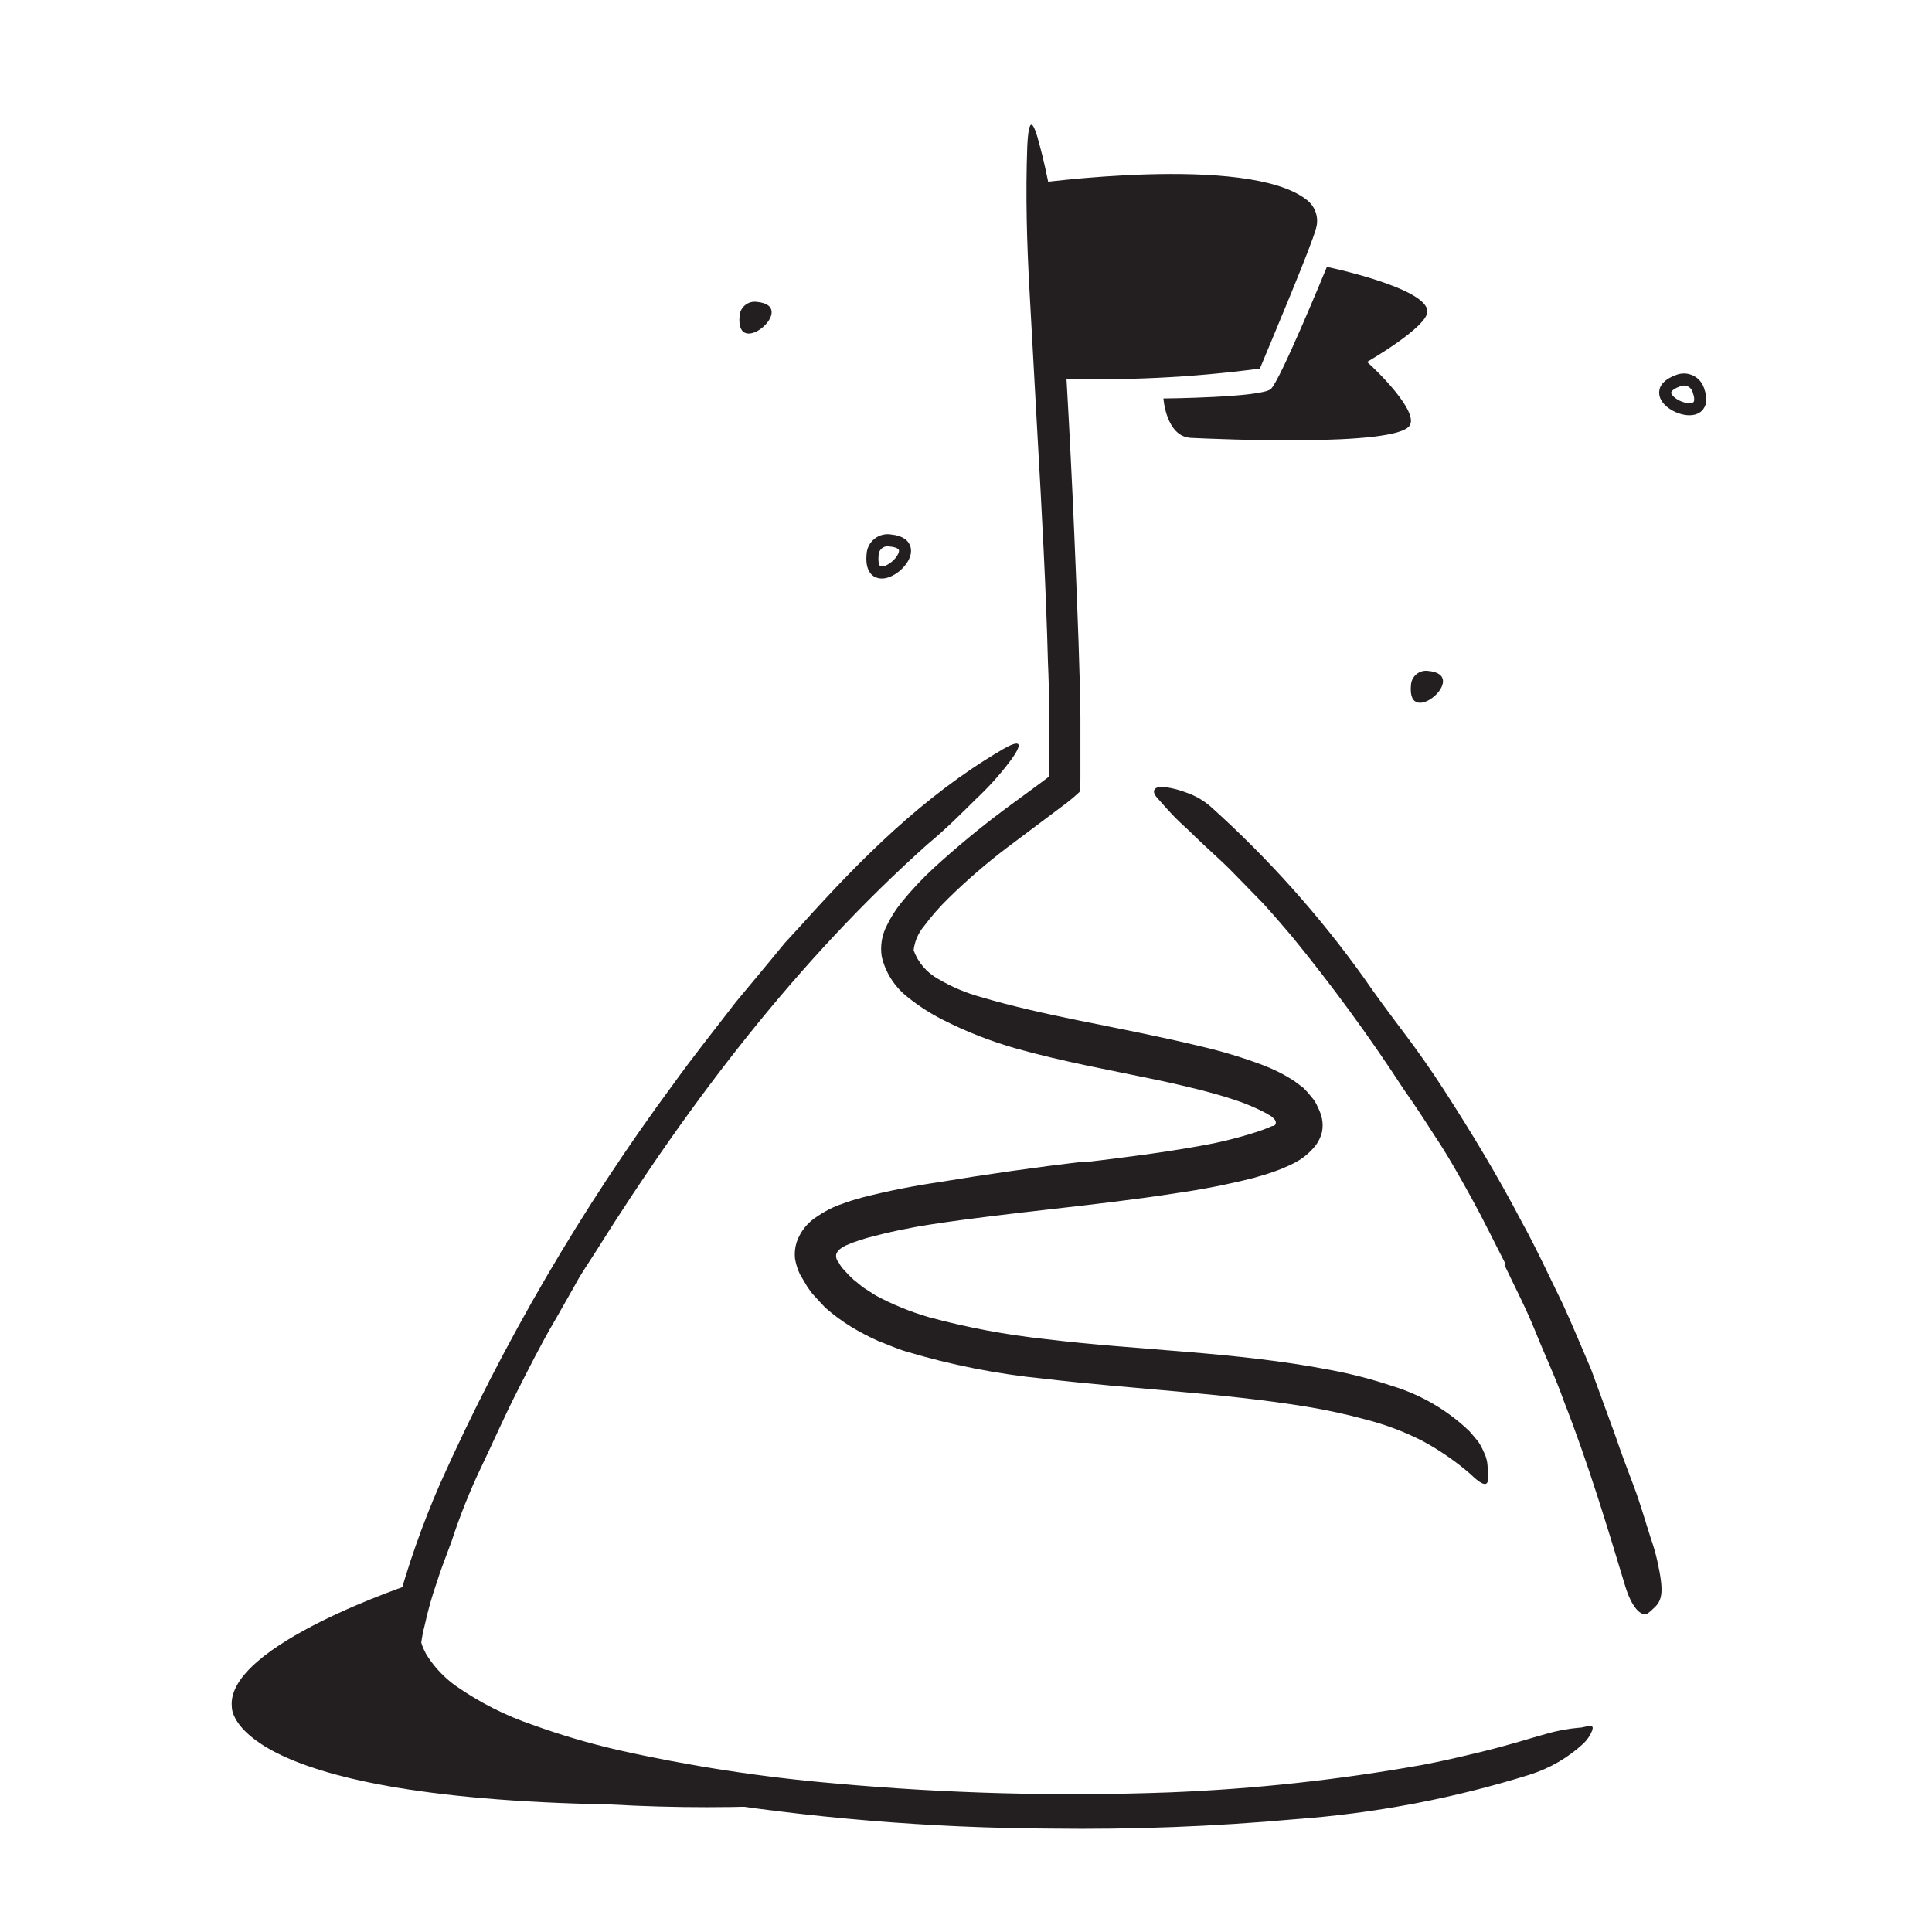
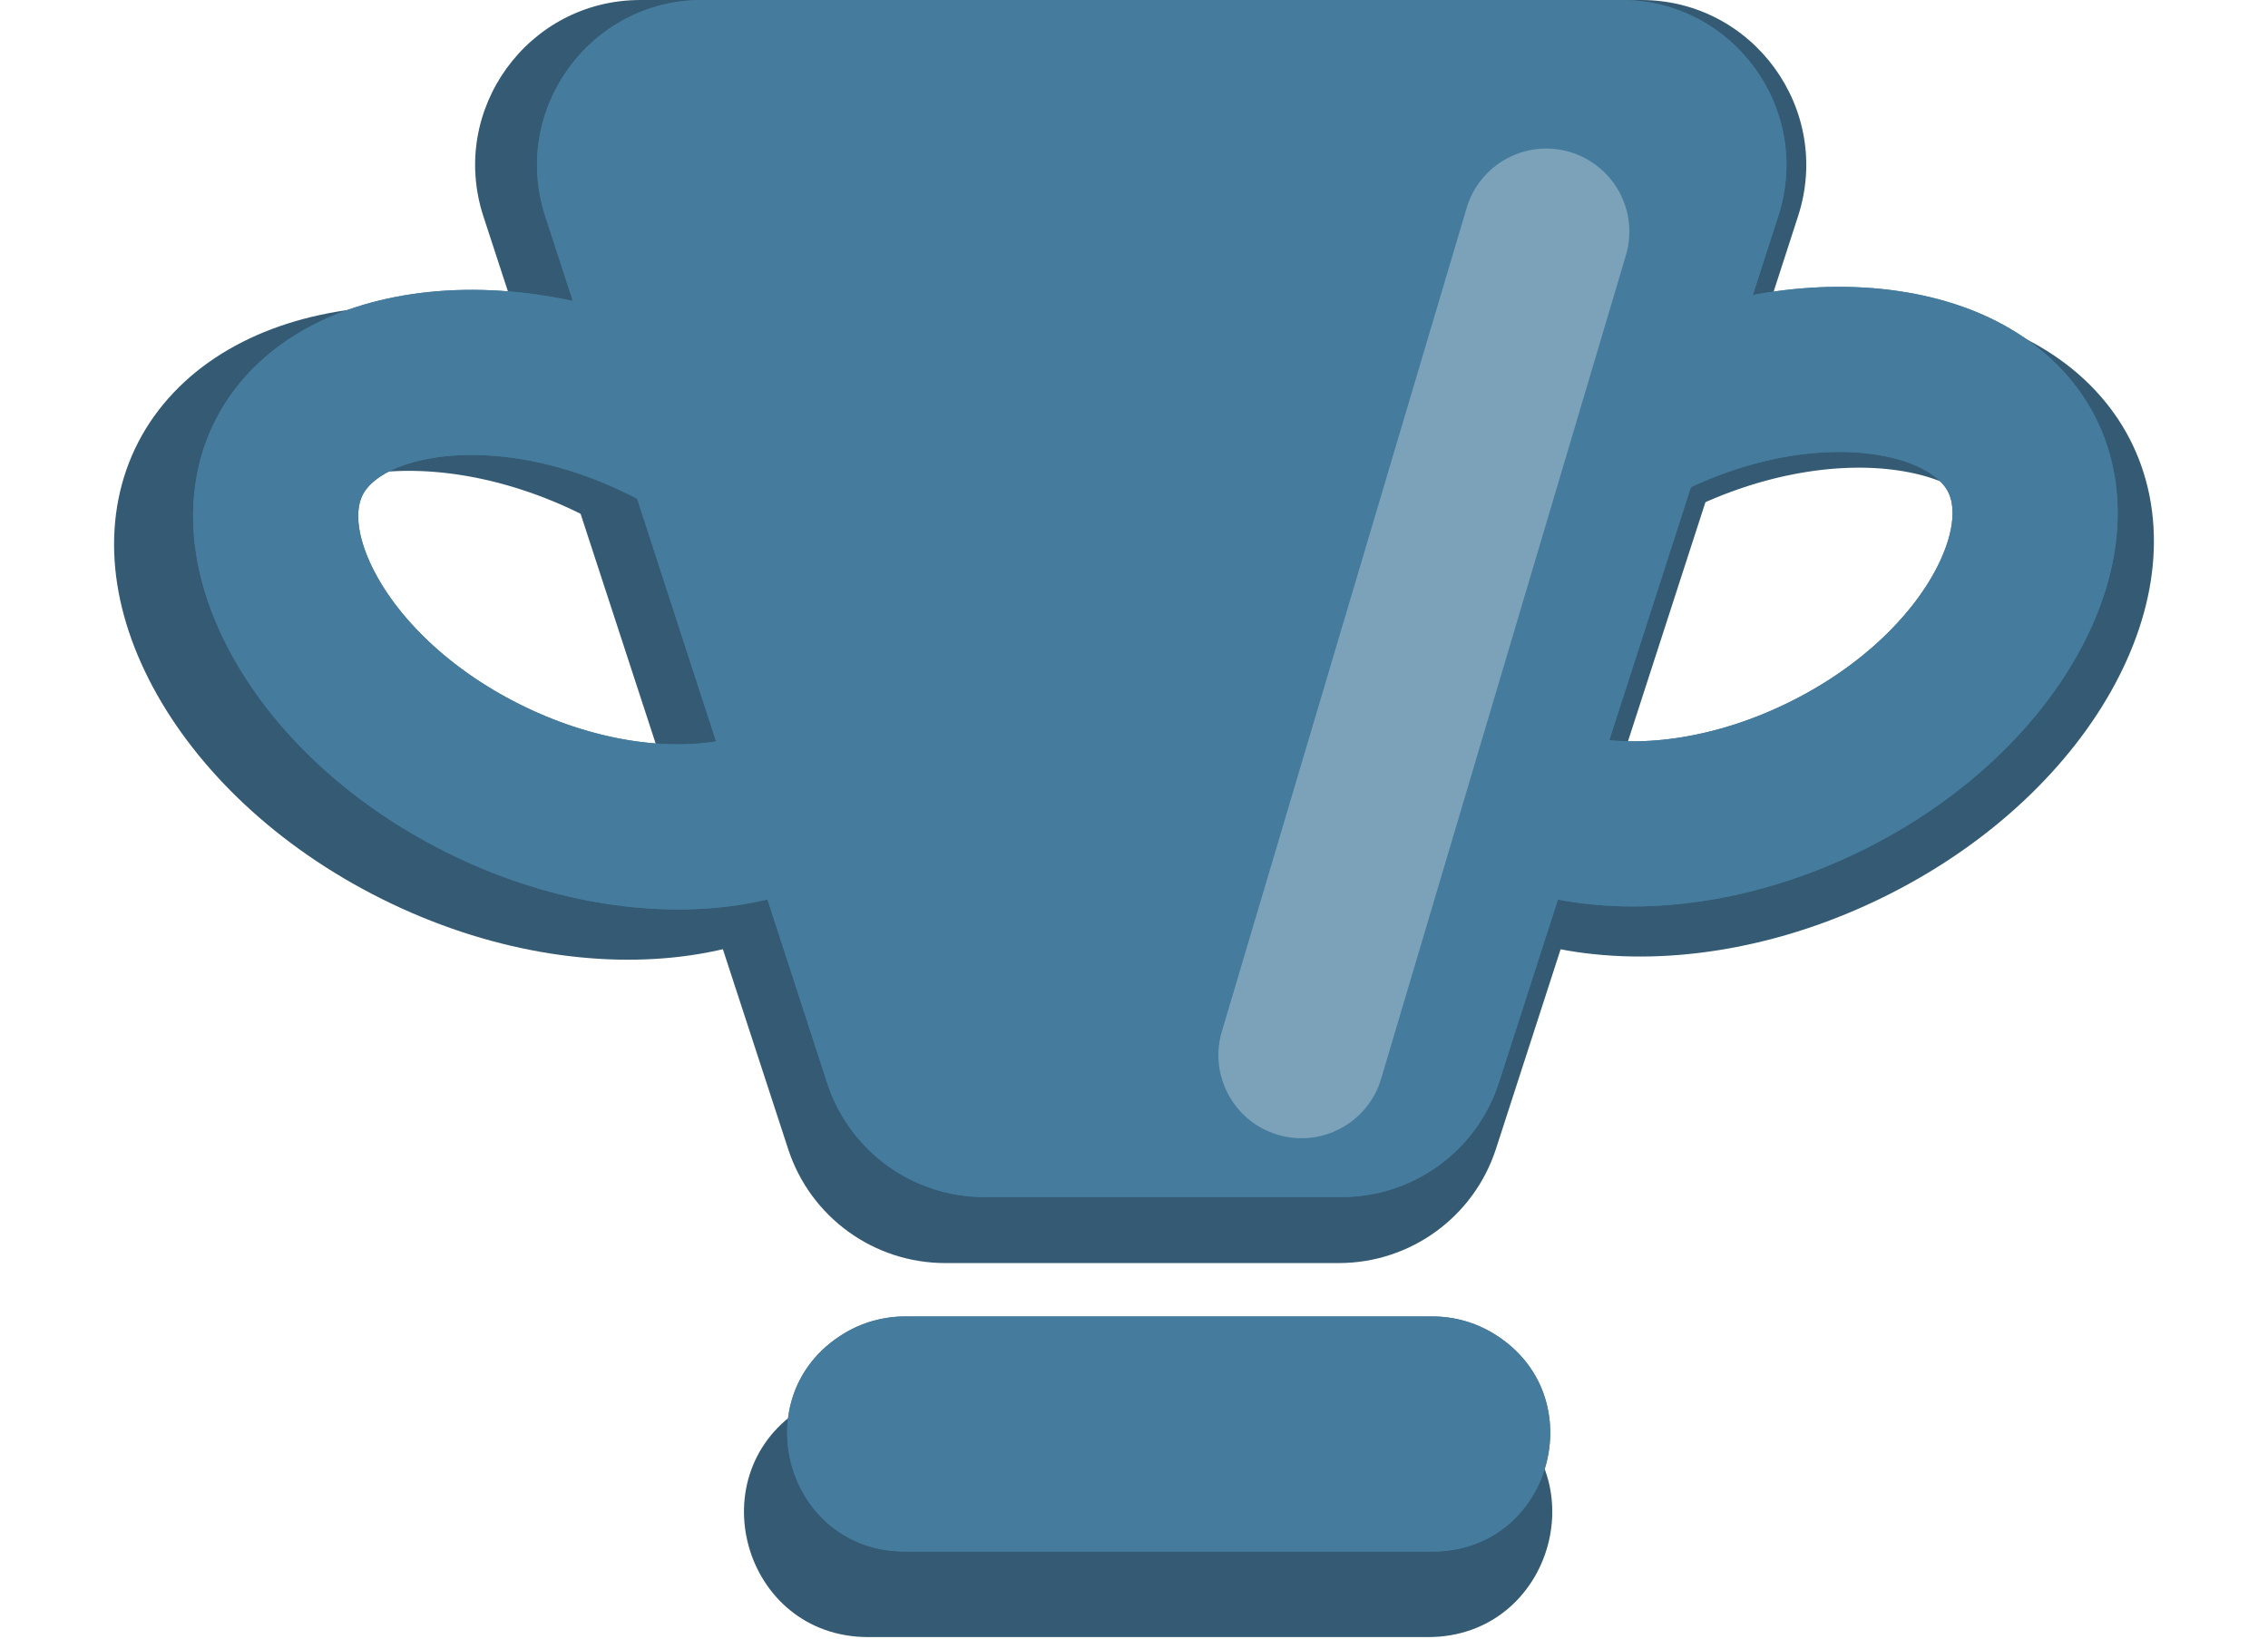
- <svg xmlns="http://www.w3.org/2000/svg" width="128" height="128" viewBox="0 0 128 128">
-   <defs>
-     <style>.cls-1{fill:#231f20;}.cls-2{fill:none;stroke:#231f20;stroke-miterlimit:10;stroke-width:0.8px;}</style>
-   </defs>
-   <g id="Layer_34" data-name="Layer 34">
-     <path class="cls-1" d="M99.76,83.77c-.75-1.45-1.46-2.93-2.25-4.36S95.92,76.54,95,75.17c-.64-1-1.29-2-2-3A114.9,114.9,0,0,0,85.56,62c-.61-.71-1.22-1.43-1.85-2.12l-1.95-2c-.83-.86-1.75-1.64-2.6-2.47-.42-.43-.88-.81-1.3-1.24s-.81-.88-1.21-1.33-.18-.79.57-.69a6.53,6.53,0,0,1,1.43.38,4.79,4.79,0,0,1,1.66,1,70.06,70.06,0,0,1,10,11.18c.85,1.24,1.76,2.46,2.69,3.69s1.81,2.49,2.64,3.77c1.83,2.83,3.57,5.71,5.13,8.69,1,1.81,1.87,3.7,2.78,5.56.65,1.42,1.25,2.88,1.87,4.32L107,95.06c.39,1.15.81,2.27,1.24,3.4s.75,2.28,1.12,3.43a13.22,13.22,0,0,1,.44,1.52c.44,2,.36,2.61-.23,3.13a3.13,3.13,0,0,1-.4.35c-.46.26-1.08-.44-1.49-1.79-1.21-4-2.46-8.16-4.07-12.27-.54-1.54-1.24-3-1.86-4.55s-1.38-3-2.08-4.48Z" />
-     <path class="cls-1" d="M45.6,119.11A61.72,61.72,0,0,1,33.89,116a20.14,20.14,0,0,1-5.49-3.09,8.32,8.32,0,0,1-2.15-2.68c-.06-.14-.13-.27-.18-.41l-.17-.53c-.24-.41,0-.9,0-1.16l.34-1.52a59.31,59.31,0,0,1,2.92-8.32A142.59,142.59,0,0,1,44.62,71.81c1.32-1.84,2.75-3.62,4.13-5.42l2.18-2.62L52,62.47l1.15-1.25c3.86-4.3,8.05-8.49,13.09-11.46,1.55-.95,1.55-.46.58.8a19.25,19.25,0,0,1-2.13,2.35c-.92.91-2,2-3.21,3-8.61,7.69-15.73,17-22,27-.47.75-1,1.49-1.4,2.26l-1.32,2.32c-.91,1.54-1.71,3.15-2.53,4.76s-1.54,3.26-2.32,4.89-1.45,3.31-2,5c-.34.93-.71,1.84-1,2.78a24.23,24.23,0,0,0-.78,2.79,8.76,8.76,0,0,0-.22,1.12,3.29,3.29,0,0,0,.17.45,3.2,3.2,0,0,0,.3.54,7.32,7.32,0,0,0,1.84,1.89,20.38,20.38,0,0,0,5.08,2.57,49.2,49.2,0,0,0,5.63,1.66,107.52,107.52,0,0,0,14.42,2.22,174.49,174.49,0,0,0,22.15.59,122.49,122.49,0,0,0,16.79-1.83c1.21-.23,2.38-.5,3.58-.79,2.22-.53,3.61-1,4.58-1.26a11.24,11.24,0,0,1,2.12-.4c.27,0,.56-.12.76-.12s.22.09.16.29a2.42,2.42,0,0,1-.58.87,9.42,9.42,0,0,1-3.6,2.08,69.2,69.2,0,0,1-15.53,2.94,156.76,156.76,0,0,1-16.11.62,154.79,154.79,0,0,1-24.08-2Z" />
-     <path class="cls-1" d="M71.86,77c2.61-.31,5.22-.64,7.75-1.1A27.54,27.54,0,0,0,83.24,75c.28-.09.55-.19.79-.29l.25-.11.07,0c.1,0,.21-.15.17-.28a.35.35,0,0,0-.12-.2s0,0,0,0L84.28,74c-.11-.09-.28-.17-.42-.26a13.36,13.36,0,0,0-2.15-.9c-1.56-.51-3.25-.9-4.94-1.27-3.11-.65-6.3-1.22-9.47-2.11a26.76,26.76,0,0,1-4.86-1.91,13,13,0,0,1-2.33-1.51,4.8,4.8,0,0,1-1.69-2.65,3.33,3.33,0,0,1,.36-2.12,7.65,7.65,0,0,1,.92-1.45,21.54,21.54,0,0,1,2.15-2.3,60.93,60.93,0,0,1,4.7-3.89L69,51.83l.41-.31c.12-.05.12-.16.11-.27l0-.6c0-.24,0-.5,0-.74,0-2,0-4-.09-6-.13-5-.41-10.06-.69-15-.18-3.19-.35-6.4-.53-9.6s-.27-6.42-.15-9.64c.1-2,.39-1.73.82-.05.23.83.49,2,.77,3.46a47.09,47.09,0,0,1,.57,5q.66,9.78,1.05,19.61c.13,3.27.27,6.55.31,9.86,0,.82,0,1.66,0,2.49,0,.43,0,.8,0,1.32s0,.75-.06,1.11a10.47,10.47,0,0,1-.83.71l-4,3a40.86,40.86,0,0,0-3.85,3.33,15.44,15.44,0,0,0-1.62,1.85,3,3,0,0,0-.69,1.6,3.56,3.56,0,0,0,1.65,1.91A11.58,11.58,0,0,0,65,66.06c2.09.62,4.28,1.1,6.48,1.55,2.67.54,5.37,1.06,8.1,1.72a32.47,32.47,0,0,1,4.1,1.24,10.91,10.91,0,0,1,2.07,1.05l.61.46a6.2,6.2,0,0,1,.54.61,2.2,2.2,0,0,1,.41.67,3,3,0,0,1,.27.73,2.24,2.24,0,0,1,0,.93,2.46,2.46,0,0,1-.4.85,4.35,4.35,0,0,1-1.51,1.22,10.92,10.92,0,0,1-1.37.57c-.43.15-.86.27-1.28.39a49.16,49.16,0,0,1-5.09,1c-5.45.85-10.9,1.25-16.25,2.07a38.55,38.55,0,0,0-4.25.9c-.34.1-.67.21-1,.33l-.23.1-.15.06a1.74,1.74,0,0,0-.26.15.8.8,0,0,0-.39.44.67.67,0,0,0,.17.55,2.11,2.11,0,0,0,.37.51,7.36,7.36,0,0,0,.62.63c.24.18.46.39.71.56l.77.49a18.06,18.06,0,0,0,3.51,1.43,50,50,0,0,0,7.64,1.44c6.3.77,12.58.83,18.93,2.05a30.71,30.71,0,0,1,4.16,1.08,12.67,12.67,0,0,1,5.09,3c.22.25.41.48.58.69a4.26,4.26,0,0,1,.35.66,2.36,2.36,0,0,1,.26,1.11,3.39,3.39,0,0,1,0,.87c-.11.33-.54.08-1.14-.51a17.51,17.51,0,0,0-3.19-2.2,18.15,18.15,0,0,0-3.7-1.4,39.58,39.58,0,0,0-4-.87c-2.77-.45-5.63-.74-8.54-1s-5.86-.5-8.86-.85a48.49,48.49,0,0,1-9.1-1.8c-.61-.18-1.22-.46-1.83-.69a16.3,16.3,0,0,1-1.8-.94,12.69,12.69,0,0,1-1.72-1.27c-.26-.27-.51-.55-.77-.83-.06-.08-.14-.15-.21-.25l-.25-.37L53,84.43a4,4,0,0,1-.33-1.05,2.66,2.66,0,0,1,.11-1.08,3.27,3.27,0,0,1,1.38-1.72,7.09,7.09,0,0,1,1-.57,5.45,5.45,0,0,1,.69-.27c.44-.17.87-.29,1.3-.41a49.32,49.32,0,0,1,5-1c3.27-.54,6.5-1,9.72-1.38Z" />
-     <path class="cls-1" d="M68.4,12.17s14.25-2,18.16,1.06a1.75,1.75,0,0,1,.63,1.9c-.27,1.09-3,7.56-3.72,9.29a80.91,80.91,0,0,1-13.63.65C69.49,25,68.22,13.25,68.4,12.17Z" />
-     <path class="cls-1" d="M87.91,17.68c-.16.39-3.09,7.52-3.71,8.09s-7.12.63-7.12.63.17,2.53,1.82,2.61,13.54.61,14.49-.81c.63-.94-2.27-3.75-2.82-4.22,0,0,4-2.3,4-3.35C94.54,19.06,87.91,17.68,87.91,17.68Z" />
-     <path class="cls-1" d="M27.47,104.87s-12.53,4.1-12.11,8.21c0,0-.42,6,25.06,6.47a113.29,113.29,0,0,0,12.84,0S30,116.33,28,110.85,27.47,104.87,27.47,104.87Z" />
-     <path class="cls-2" d="M111.18,25.22a1,1,0,0,1,1.34.63C113.5,28.55,108.35,26.24,111.18,25.22Z" />
-     <path class="cls-1" d="M93.48,45.39a1,1,0,0,1,1.14-.94C97.47,44.71,93.19,48.39,93.48,45.39Z" />
-     <path class="cls-1" d="M49,20.93A1,1,0,0,1,50.13,20C53,20.25,48.71,23.93,49,20.93Z" />
-     <path class="cls-2" d="M57.81,36.76A1,1,0,0,1,59,35.81C61.81,36.08,57.53,39.76,57.81,36.76Z" />
-   </g>
+ <svg xmlns="http://www.w3.org/2000/svg" width="530" height="383" viewBox="0 0 530 383" fill="none">
+   <path d="M112.966 50.576C104.816 25.63 123.405 0 149.649 0H383.483C409.685 0 428.27 25.553 420.198 50.48L349.591 268.514C344.436 284.432 329.61 295.216 312.877 295.216H220.88C204.185 295.216 189.382 284.479 184.197 268.609L112.966 50.576Z" fill="#345B73" />
+   <path d="M187.885 328.85C162.783 344.042 173.552 382.637 202.894 382.637H333.709C362.991 382.637 373.807 344.168 348.815 328.908C344.266 326.131 339.039 324.661 333.709 324.661H202.894C197.602 324.661 192.412 326.11 187.885 328.85Z" fill="#345B73" />
+   <path d="M192.883 183.61C187.665 193.674 176.23 201.602 158.651 204.18C141.138 206.749 119.302 203.538 97.86 192.856C76.418 182.174 60.901 166.778 52.695 151.397C44.458 135.958 44.251 122.231 49.47 112.166C54.688 102.102 66.123 94.174 83.702 91.596C101.215 89.027 123.051 92.239 144.493 102.92C165.935 113.602 181.452 128.999 189.658 144.379C197.895 159.818 198.102 173.545 192.883 183.61Z" stroke="#345B73" stroke-width="38.591" />
+   <path d="M337.116 182.867C342.334 192.932 353.769 200.86 371.348 203.438C388.861 206.006 410.697 202.795 432.139 192.113C453.581 181.432 469.098 166.035 477.304 150.654C485.541 135.216 485.748 121.488 480.529 111.424C475.311 101.359 463.876 93.431 446.297 90.853C428.784 88.285 406.948 91.496 385.506 102.178C364.064 112.859 348.547 128.256 340.341 143.637C332.104 159.075 331.897 172.803 337.116 182.867Z" stroke="#345B73" stroke-width="38.591" />
+   <path d="M127.416 50.528C119.306 25.592 137.893 0.002 164.115 0.002H378.849C405.029 0.002 423.611 25.516 415.579 50.433L350.269 253.036C345.13 268.98 330.291 279.787 313.539 279.787H230.002C213.287 279.787 198.473 269.026 193.303 253.131L127.416 50.528Z" fill="#457B9D" />
+   <path d="M197.201 311.692C173.465 326.123 183.694 362.638 211.473 362.638H334.753C362.475 362.638 372.748 326.242 349.116 311.748C344.794 309.097 339.823 307.694 334.753 307.694H211.473C206.439 307.694 201.502 309.077 197.201 311.692Z" fill="#457B9D" />
+   <path d="M201.001 173.531C196.262 182.713 185.811 190.081 169.475 192.488C153.201 194.886 132.833 191.894 112.789 181.863C92.745 171.832 78.285 157.394 70.659 143.036C63.005 128.623 62.89 115.967 67.629 106.784C72.368 97.602 82.819 90.234 99.155 87.827C115.429 85.429 135.797 88.421 155.841 98.452C175.885 108.483 190.345 122.921 197.971 137.279C205.625 151.692 205.741 164.349 201.001 173.531Z" stroke="#457B9D" stroke-width="38.591" />
+   <path d="M338.995 172.826C343.735 182.008 354.186 189.377 370.522 191.783C386.795 194.181 407.163 191.189 427.207 181.158C447.252 171.127 461.712 156.689 469.337 142.331C476.992 127.918 477.107 115.262 472.368 106.079C467.628 96.897 457.177 89.529 440.841 87.122C424.568 84.724 404.2 87.716 384.156 97.747C364.111 107.778 349.651 122.216 342.026 136.574C334.371 150.987 334.256 163.644 338.995 172.826Z" stroke="#457B9D" stroke-width="38.591" />
+   <rect width="38.829" height="239.63" rx="19.415" transform="matrix(0.958567 0.284868 -0.284871 0.958566 348.262 30)" fill="#7CA2BA" />
+   <path d="M127.416 50.528C119.306 25.592 137.893 0.002 164.115 0.002H378.849C405.029 0.002 423.611 25.516 415.579 50.433L350.269 253.036C345.13 268.98 330.291 279.787 313.539 279.787H230.002C213.287 279.787 198.473 269.026 193.303 253.131L127.416 50.528Z" fill="#457B9D" />
+   <path d="M197.201 311.692C173.465 326.123 183.694 362.638 211.473 362.638H334.753C362.475 362.638 372.748 326.242 349.116 311.748C344.794 309.097 339.823 307.694 334.753 307.694H211.473C206.439 307.694 201.502 309.077 197.201 311.692Z" fill="#457B9D" />
+   <path d="M201.001 173.531C196.262 182.713 185.811 190.081 169.475 192.488C153.201 194.886 132.833 191.894 112.789 181.863C92.745 171.832 78.285 157.394 70.659 143.036C63.005 128.623 62.89 115.967 67.629 106.784C72.368 97.602 82.819 90.234 99.155 87.827C115.429 85.429 135.797 88.421 155.841 98.452C175.885 108.483 190.345 122.921 197.971 137.279C205.625 151.692 205.741 164.349 201.001 173.531Z" stroke="#457B9D" stroke-width="38.591" />
+   <path d="M338.995 172.826C343.735 182.008 354.186 189.377 370.522 191.783C386.795 194.181 407.163 191.189 427.207 181.158C447.252 171.127 461.712 156.689 469.337 142.331C476.992 127.918 477.107 115.262 472.368 106.079C467.628 96.897 457.177 89.529 440.841 87.122C424.568 84.724 404.2 87.716 384.156 97.747C364.111 107.778 349.651 122.216 342.026 136.574C334.371 150.987 334.256 163.644 338.995 172.826Z" stroke="#457B9D" stroke-width="38.591" />
+   <rect width="38.829" height="239.63" rx="19.415" transform="matrix(0.958567 0.284868 -0.284871 0.958566 348.262 30)" fill="#7CA2BA" />
</svg>
